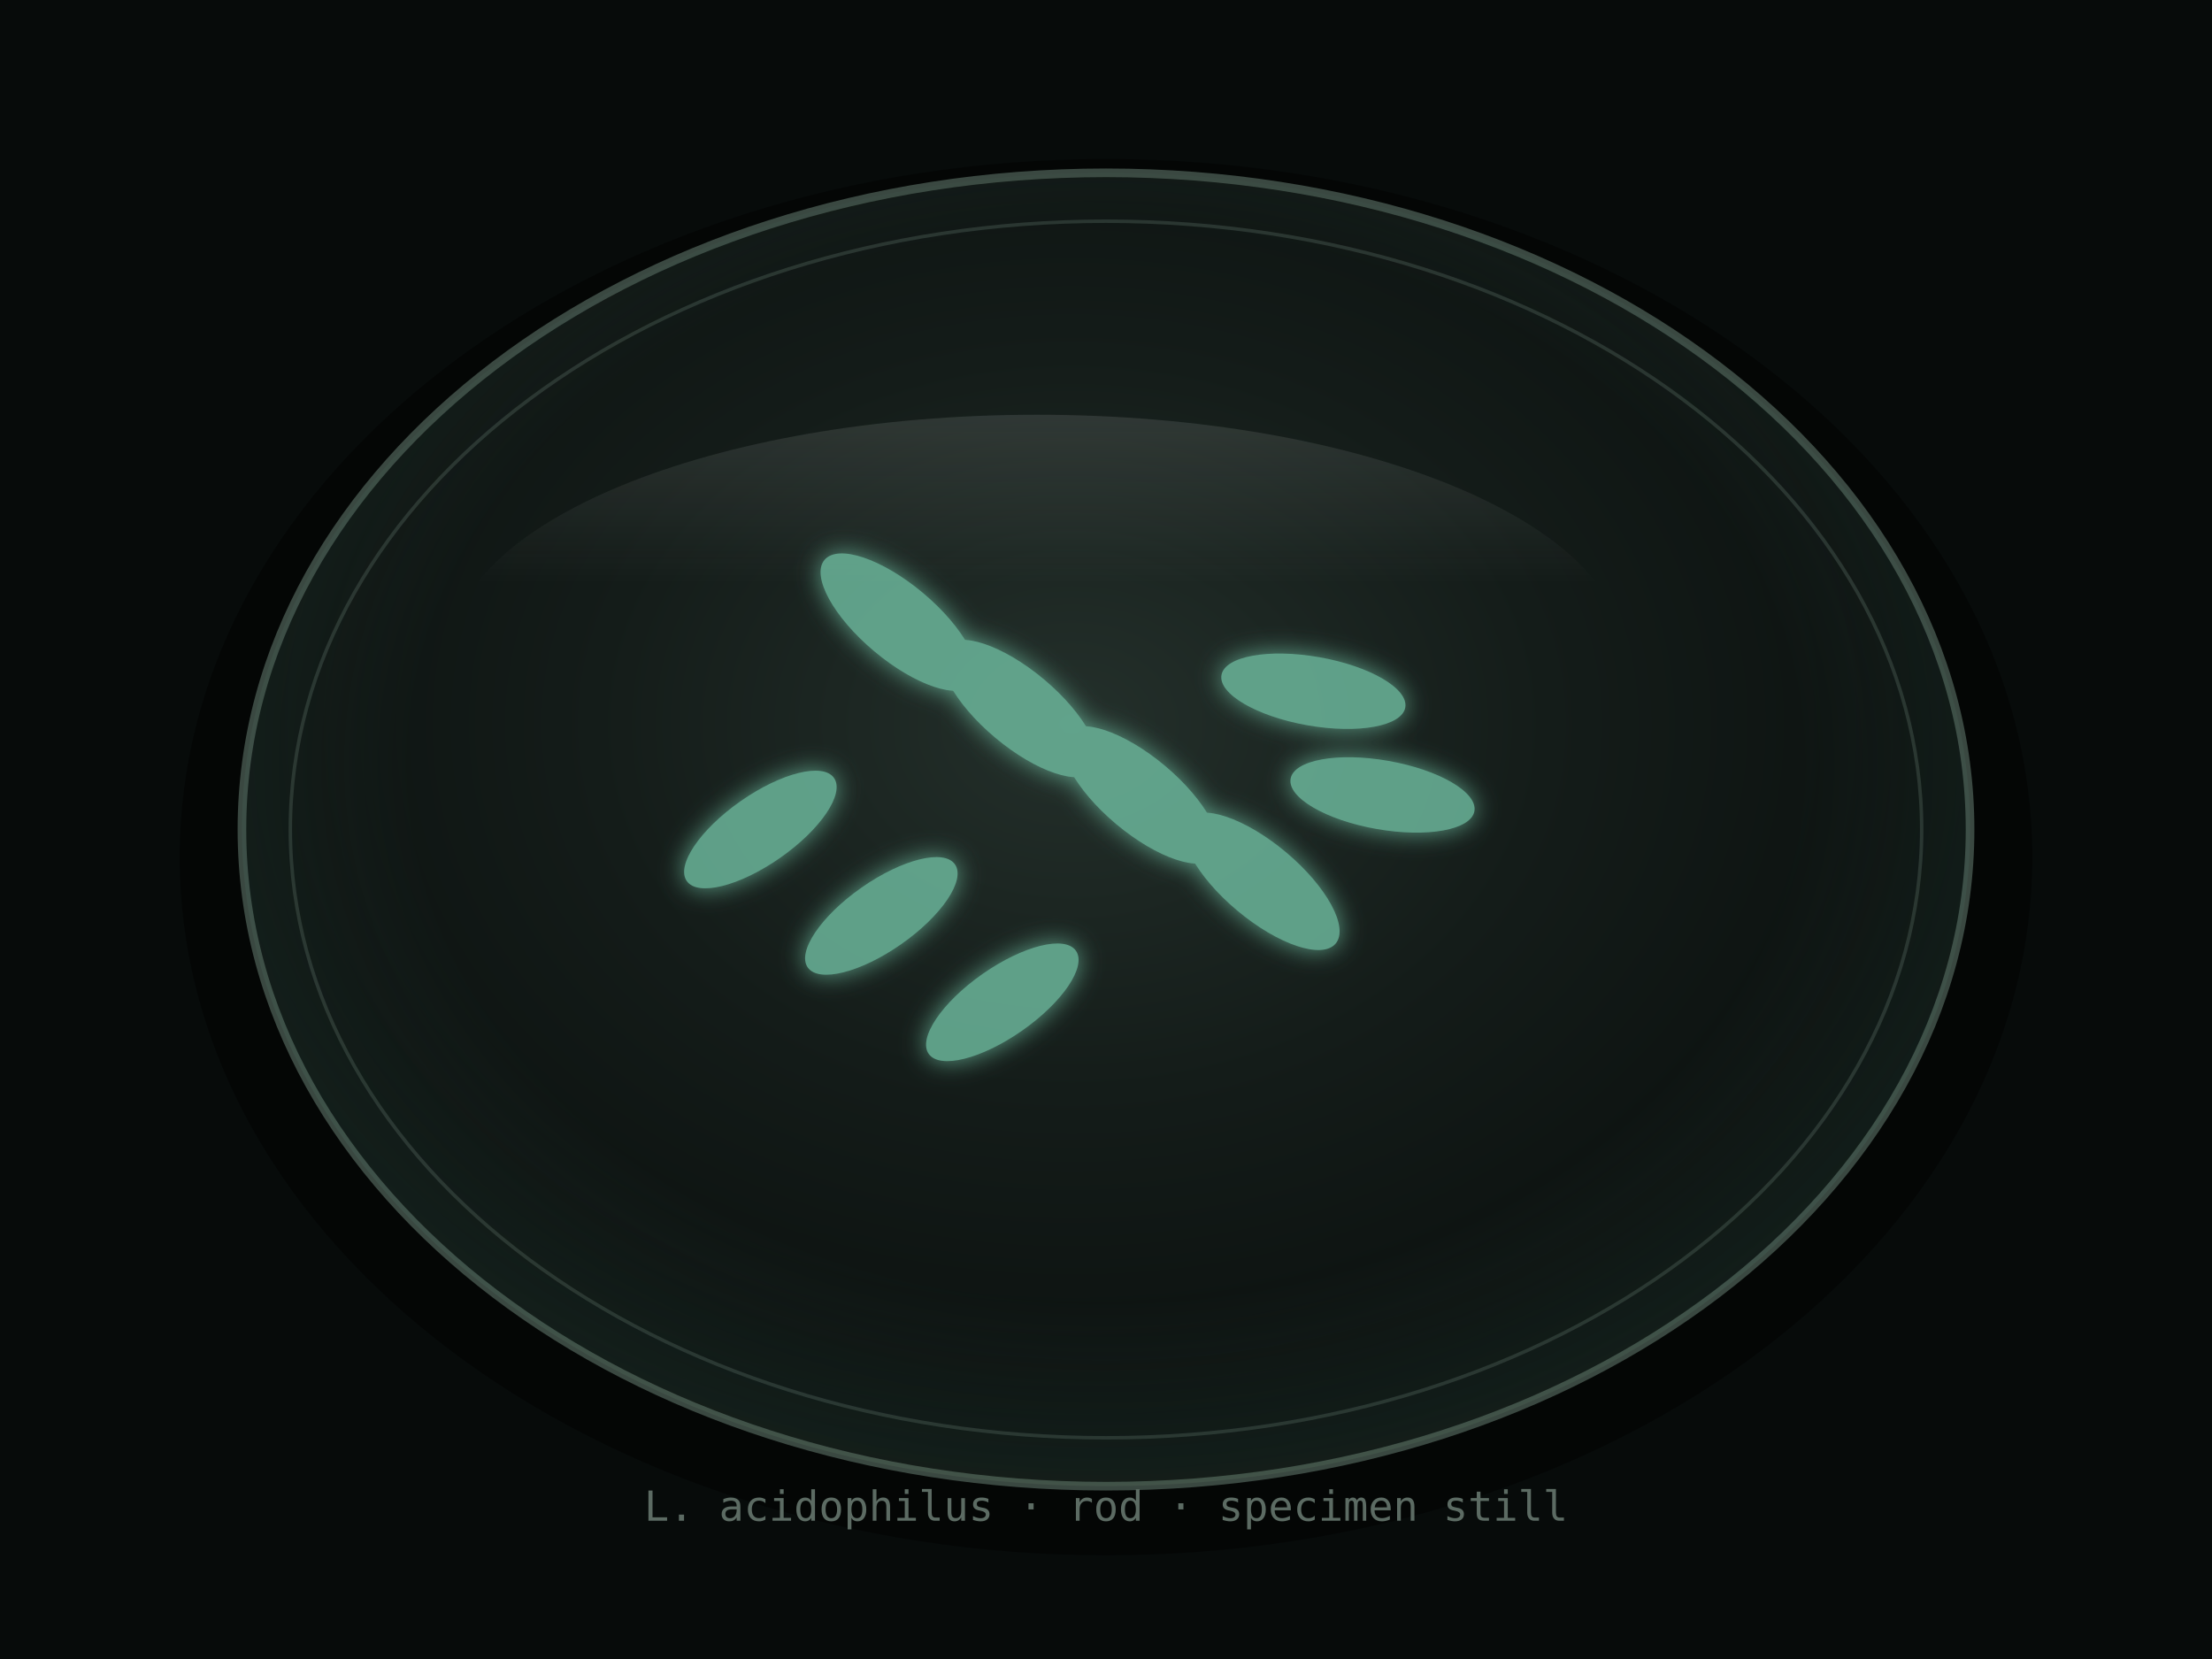
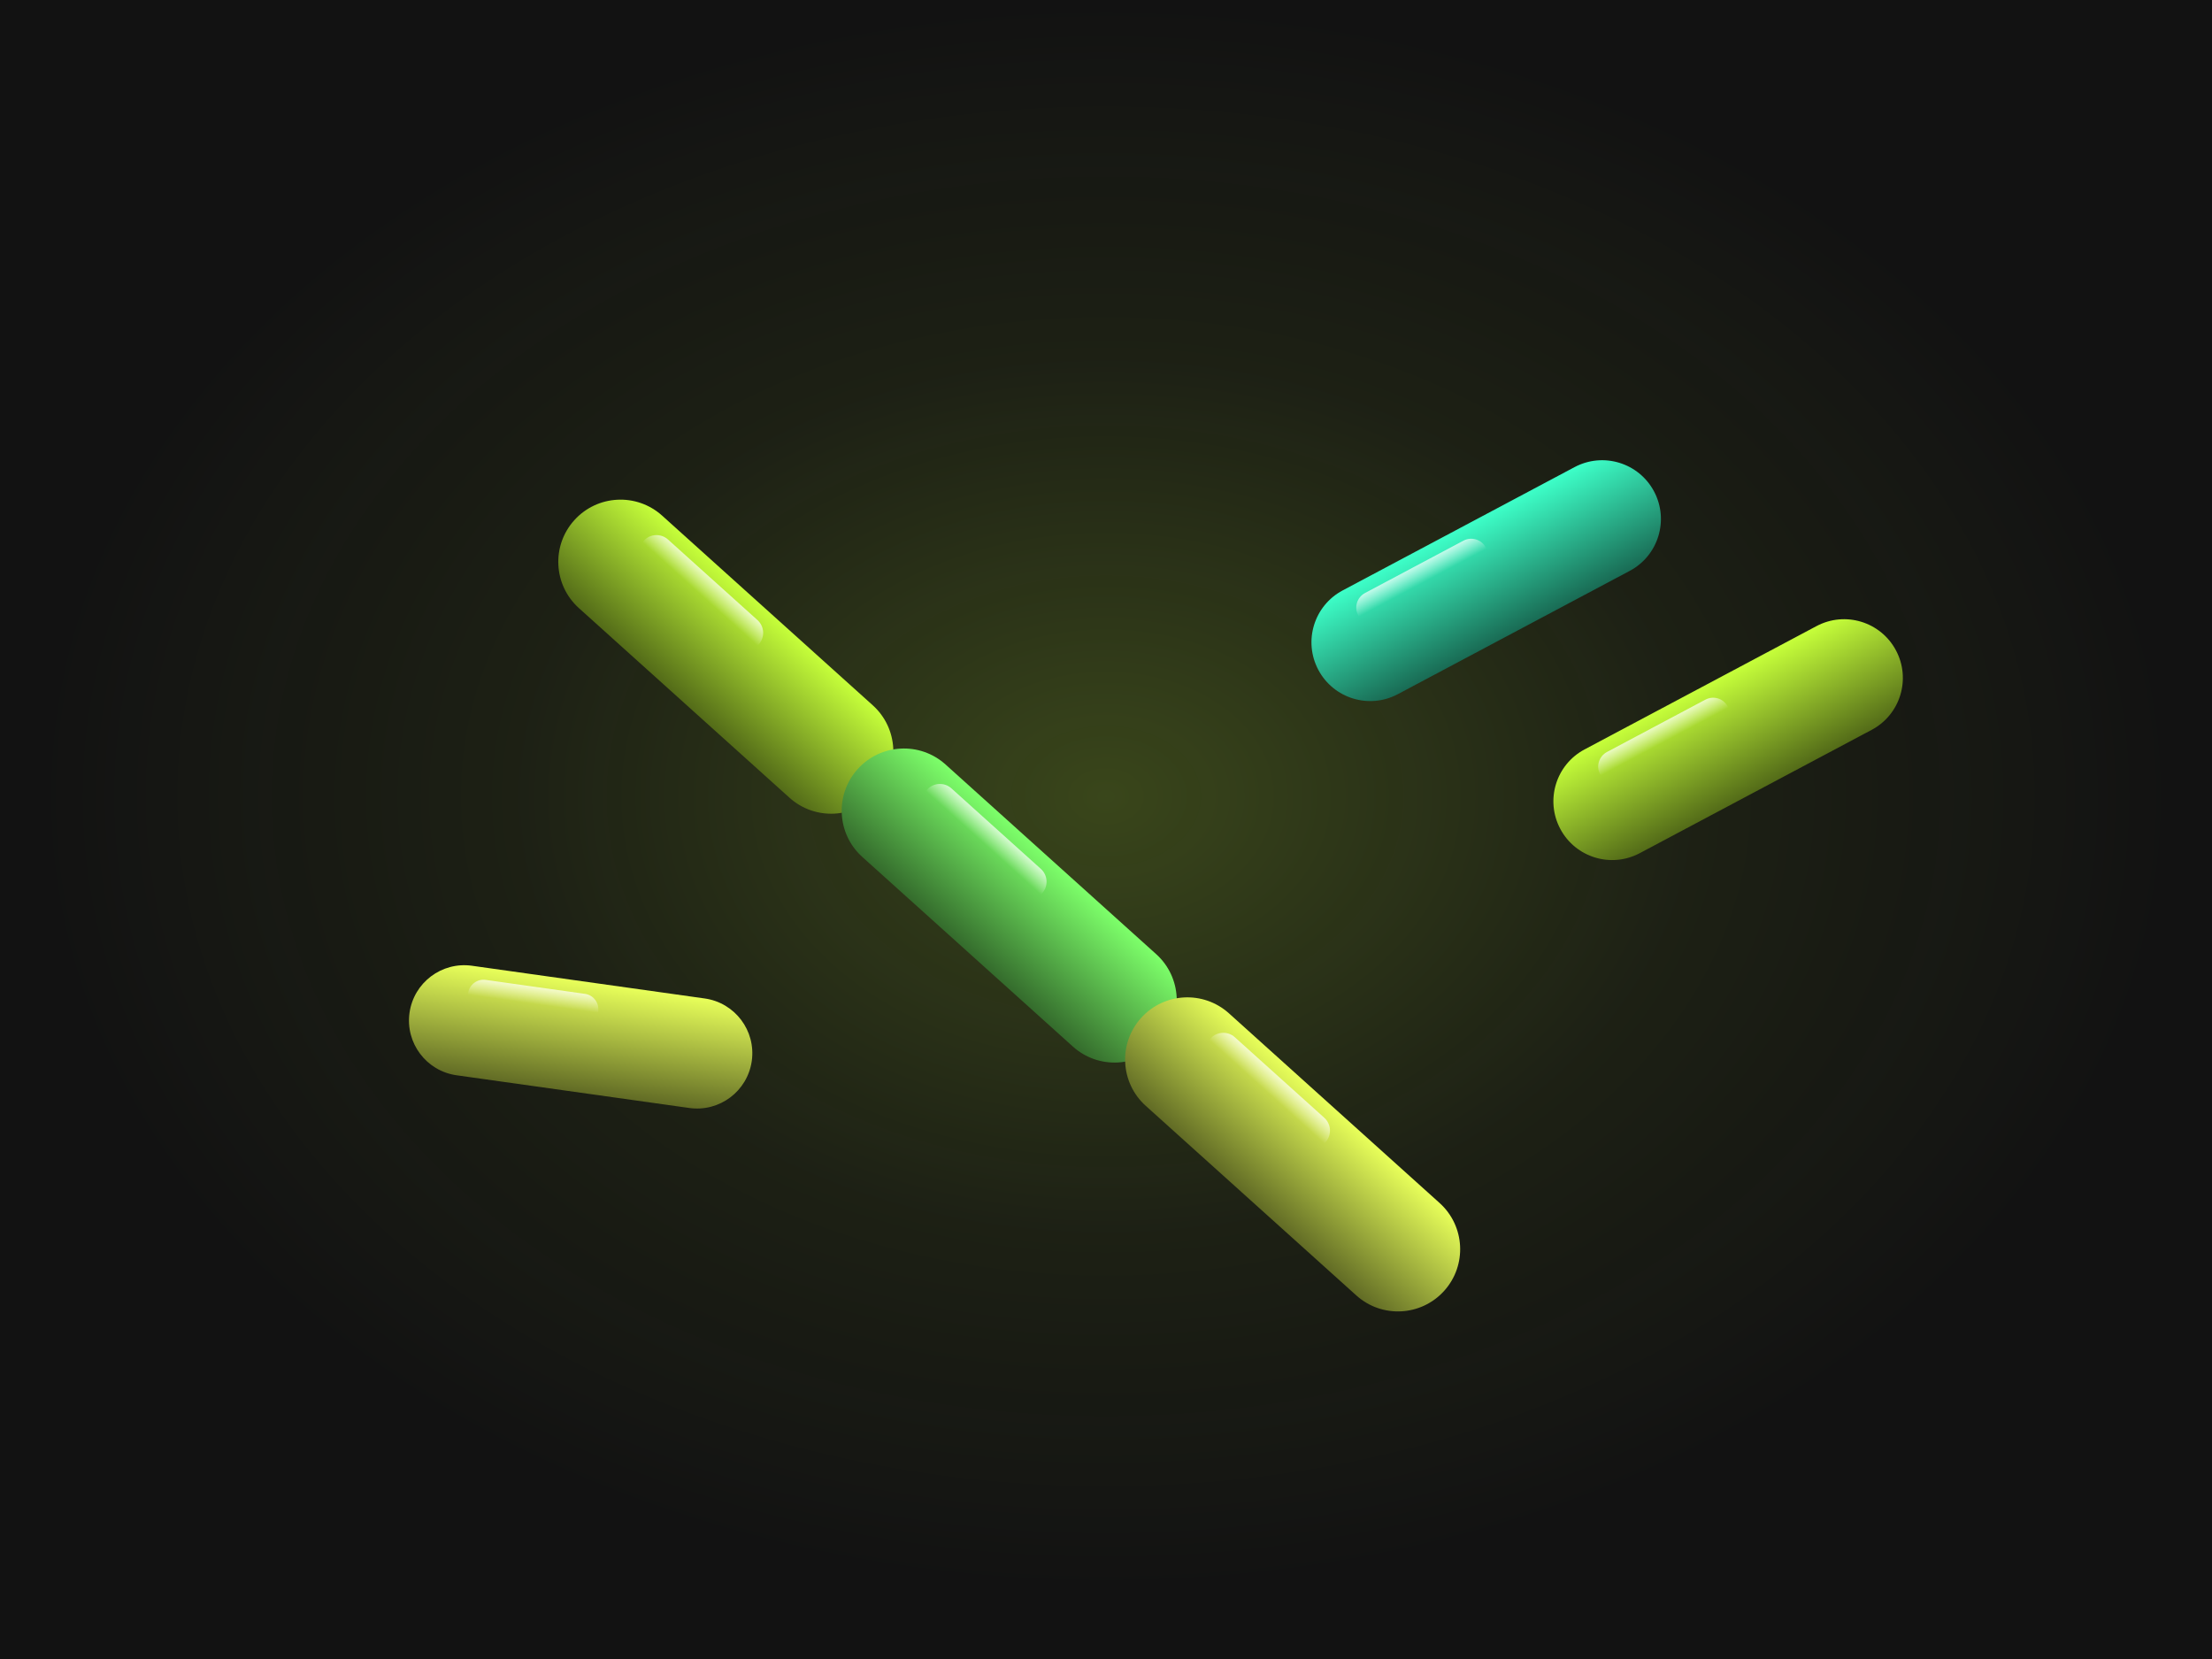
- <svg xmlns="http://www.w3.org/2000/svg" viewBox="0 0 640 480" role="img" aria-label="Specimen plate: Lactobacillus acidophilus rods">
+ <svg xmlns="http://www.w3.org/2000/svg" viewBox="0 0 640 480" role="img" aria-label="Lactobacillus acidophilus rods in short chains">
  <defs>
-     <radialGradient id="plate" cx="48%" cy="42%" r="62%">
-       <stop offset="0%" stop-color="#24302b" />
-       <stop offset="45%" stop-color="#141c19" />
-       <stop offset="100%" stop-color="#080c0b" />
+     <linearGradient id="shine" x1="0" y1="0" x2="0" y2="1">
+       <stop offset="0%" stop-color="#ffffff" stop-opacity="0.7" />
+       <stop offset="55%" stop-color="#ffffff" stop-opacity="0" />
+     </linearGradient>
+     <linearGradient id="c0" x1="0" y1="0" x2="0" y2="1">
+       <stop offset="0%" stop-color="#c6ff3a" />
+       <stop offset="100%" stop-color="#536b18" />
+     </linearGradient>
+     <radialGradient id="s0" cx="35%" cy="32%" r="70%">
+       <stop offset="0%" stop-color="#c6ff3a" />
+       <stop offset="100%" stop-color="#4b6016" />
    </radialGradient>
-     <radialGradient id="plateRim" cx="50%" cy="45%" r="58%">
-       <stop offset="70%" stop-color="rgba(111,191,163,0)" />
-       <stop offset="92%" stop-color="rgba(111,191,163,0.08)" />
-       <stop offset="100%" stop-color="rgba(201,166,107,0.12)" />
+     <linearGradient id="c1" x1="0" y1="0" x2="0" y2="1">
+       <stop offset="0%" stop-color="#7dff6a" />
+       <stop offset="100%" stop-color="#346b2c" />
+     </linearGradient>
+     <radialGradient id="s1" cx="35%" cy="32%" r="70%">
+       <stop offset="0%" stop-color="#7dff6a" />
+       <stop offset="100%" stop-color="#2f6028" />
    </radialGradient>
-     <linearGradient id="glass" x1="0%" y1="0%" x2="0%" y2="100%">
-       <stop offset="0%" stop-color="rgba(230,237,233,0.12)" />
-       <stop offset="35%" stop-color="rgba(230,237,233,0)" />
+     <linearGradient id="c2" x1="0" y1="0" x2="0" y2="1">
+       <stop offset="0%" stop-color="#e8ff5a" />
+       <stop offset="100%" stop-color="#616b25" />
    </linearGradient>
-     <filter id="soft" x="-20%" y="-20%" width="140%" height="140%">
-       <feGaussianBlur stdDeviation="1.4" />
-     </filter>
-     <filter id="glow" x="-30%" y="-30%" width="160%" height="160%">
-       <feGaussianBlur stdDeviation="3.5" result="b" />
-       <feMerge>
-         <feMergeNode in="b" />
-         <feMergeNode in="SourceGraphic" />
-       </feMerge>
-     </filter>
+     <radialGradient id="s2" cx="35%" cy="32%" r="70%">
+       <stop offset="0%" stop-color="#e8ff5a" />
+       <stop offset="100%" stop-color="#586022" />
+     </radialGradient>
+     <linearGradient id="c3" x1="0" y1="0" x2="0" y2="1">
+       <stop offset="0%" stop-color="#3dffc8" />
+       <stop offset="100%" stop-color="#196b54" />
+     </linearGradient>
+     <radialGradient id="s3" cx="35%" cy="32%" r="70%">
+       <stop offset="0%" stop-color="#3dffc8" />
+       <stop offset="100%" stop-color="#17604c" />
+     </radialGradient>
+     <radialGradient id="wash" cx="50%" cy="48%" r="48%">
+       <stop offset="0%" stop-color="#c6ff3a" stop-opacity="0.22" />
+       <stop offset="55%" stop-color="#c6ff3a" stop-opacity="0.06" />
+       <stop offset="100%" stop-color="#c6ff3a" stop-opacity="0" />
+     </radialGradient>
  </defs>
-   <rect width="640" height="480" fill="#070b0a" />
-   <ellipse cx="320" cy="248" rx="268" ry="202" fill="rgba(0,0,0,0.45)" />
-   <ellipse cx="320" cy="240" rx="250" ry="190" fill="url(#plate)" stroke="#3a4841" stroke-width="2.5" />
-   <ellipse cx="320" cy="240" rx="250" ry="190" fill="url(#plateRim)" />
-   <ellipse cx="320" cy="240" rx="236" ry="176" fill="none" stroke="#4a5a52" stroke-width="1" opacity="0.45" />
-   <ellipse cx="300" cy="190" rx="170" ry="70" fill="url(#glass)" />
-   <g fill="#6fbfa3" opacity="0.8" filter="url(#glow)">
-     <ellipse cx="260" cy="180" rx="28" ry="11" transform="rotate(40 260 180)" />
-     <ellipse cx="295" cy="205" rx="28" ry="11" transform="rotate(40 295 205)" />
-     <ellipse cx="330" cy="230" rx="28" ry="11" transform="rotate(40 330 230)" />
-     <ellipse cx="365" cy="255" rx="28" ry="11" transform="rotate(40 365 255)" />
-     <ellipse cx="220" cy="240" rx="26" ry="10" transform="rotate(-35 220 240)" />
-     <ellipse cx="255" cy="265" rx="26" ry="10" transform="rotate(-35 255 265)" />
-     <ellipse cx="290" cy="290" rx="26" ry="10" transform="rotate(-35 290 290)" />
-     <ellipse cx="380" cy="200" rx="27" ry="10" transform="rotate(10 380 200)" />
-     <ellipse cx="400" cy="230" rx="27" ry="10" transform="rotate(10 400 230)" />
+   <rect width="640" height="480" fill="#121212" />
+   <rect width="640" height="480" fill="url(#wash)" />
+   <g transform="translate(210.0 190.0) rotate(42.0)">
+     <rect x="-59.0" y="-18.0" width="118.0" height="36.0" rx="18.0" fill="url(#c0)" />
+     <rect x="-40.1" y="-14.0" width="44.8" height="10.1" rx="5.0" fill="url(#shine)" />
  </g>
-   <text x="320" y="440" text-anchor="middle" fill="#5c6b63" font-family="ui-monospace, monospace" font-size="12">L. acidophilus · rod · specimen still</text>
+   <g transform="translate(292.0 262.0) rotate(42.0)">
+     <rect x="-59.0" y="-18.0" width="118.0" height="36.0" rx="18.0" fill="url(#c1)" />
+     <rect x="-40.1" y="-14.0" width="44.8" height="10.1" rx="5.0" fill="url(#shine)" />
+   </g>
+   <g transform="translate(374.0 334.0) rotate(42.0)">
+     <rect x="-59.0" y="-18.0" width="118.0" height="36.0" rx="18.0" fill="url(#c2)" />
+     <rect x="-40.1" y="-14.0" width="44.8" height="10.1" rx="5.0" fill="url(#shine)" />
+   </g>
+   <g transform="translate(430.0 168.0) rotate(-28.0)">
+     <rect x="-55.0" y="-17.0" width="110.0" height="34.0" rx="17.0" fill="url(#c3)" />
+     <rect x="-37.4" y="-13.3" width="41.8" height="9.5" rx="4.8" fill="url(#shine)" />
+   </g>
+   <g transform="translate(500.0 214.0) rotate(-28.0)">
+     <rect x="-55.0" y="-17.0" width="110.0" height="34.0" rx="17.0" fill="url(#c0)" />
+     <rect x="-37.4" y="-13.3" width="41.8" height="9.5" rx="4.8" fill="url(#shine)" />
+   </g>
+   <g transform="translate(168.0 300.0) rotate(8.0)">
+     <rect x="-50.0" y="-16.0" width="100.0" height="32.0" rx="16.0" fill="url(#c2)" />
+     <rect x="-34.0" y="-12.5" width="38.0" height="9.0" rx="4.5" fill="url(#shine)" />
+   </g>
</svg>
